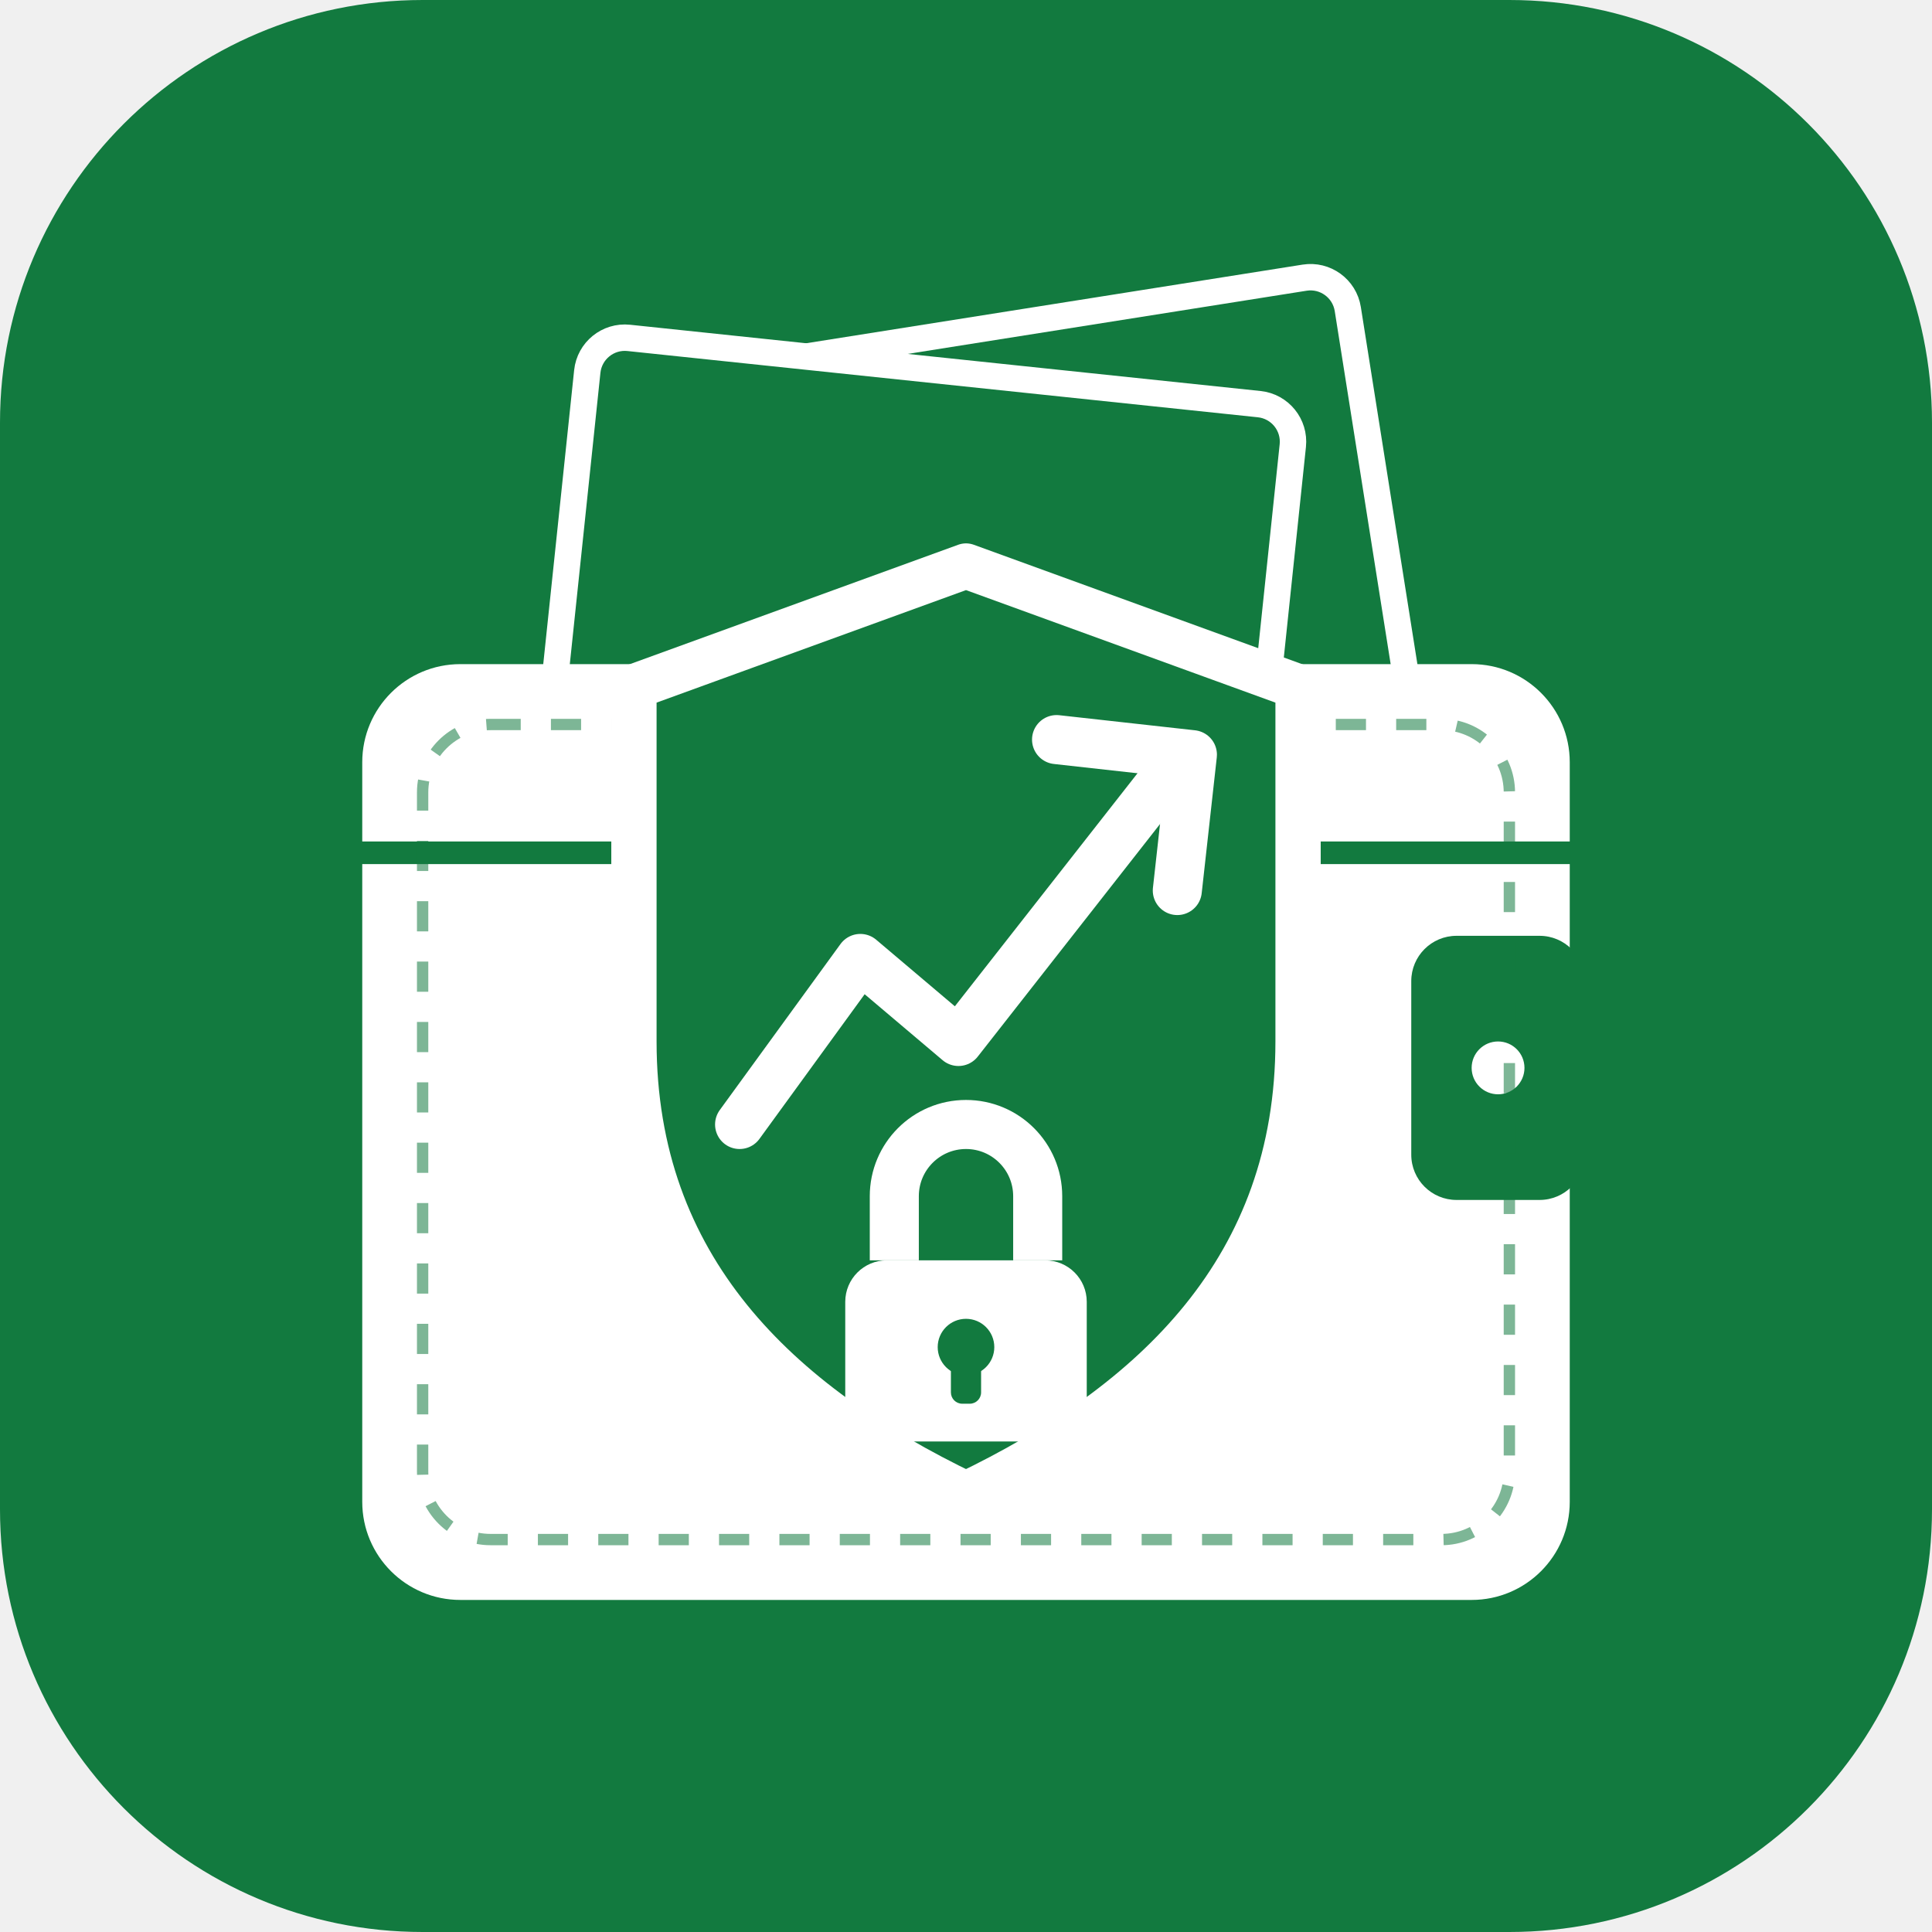
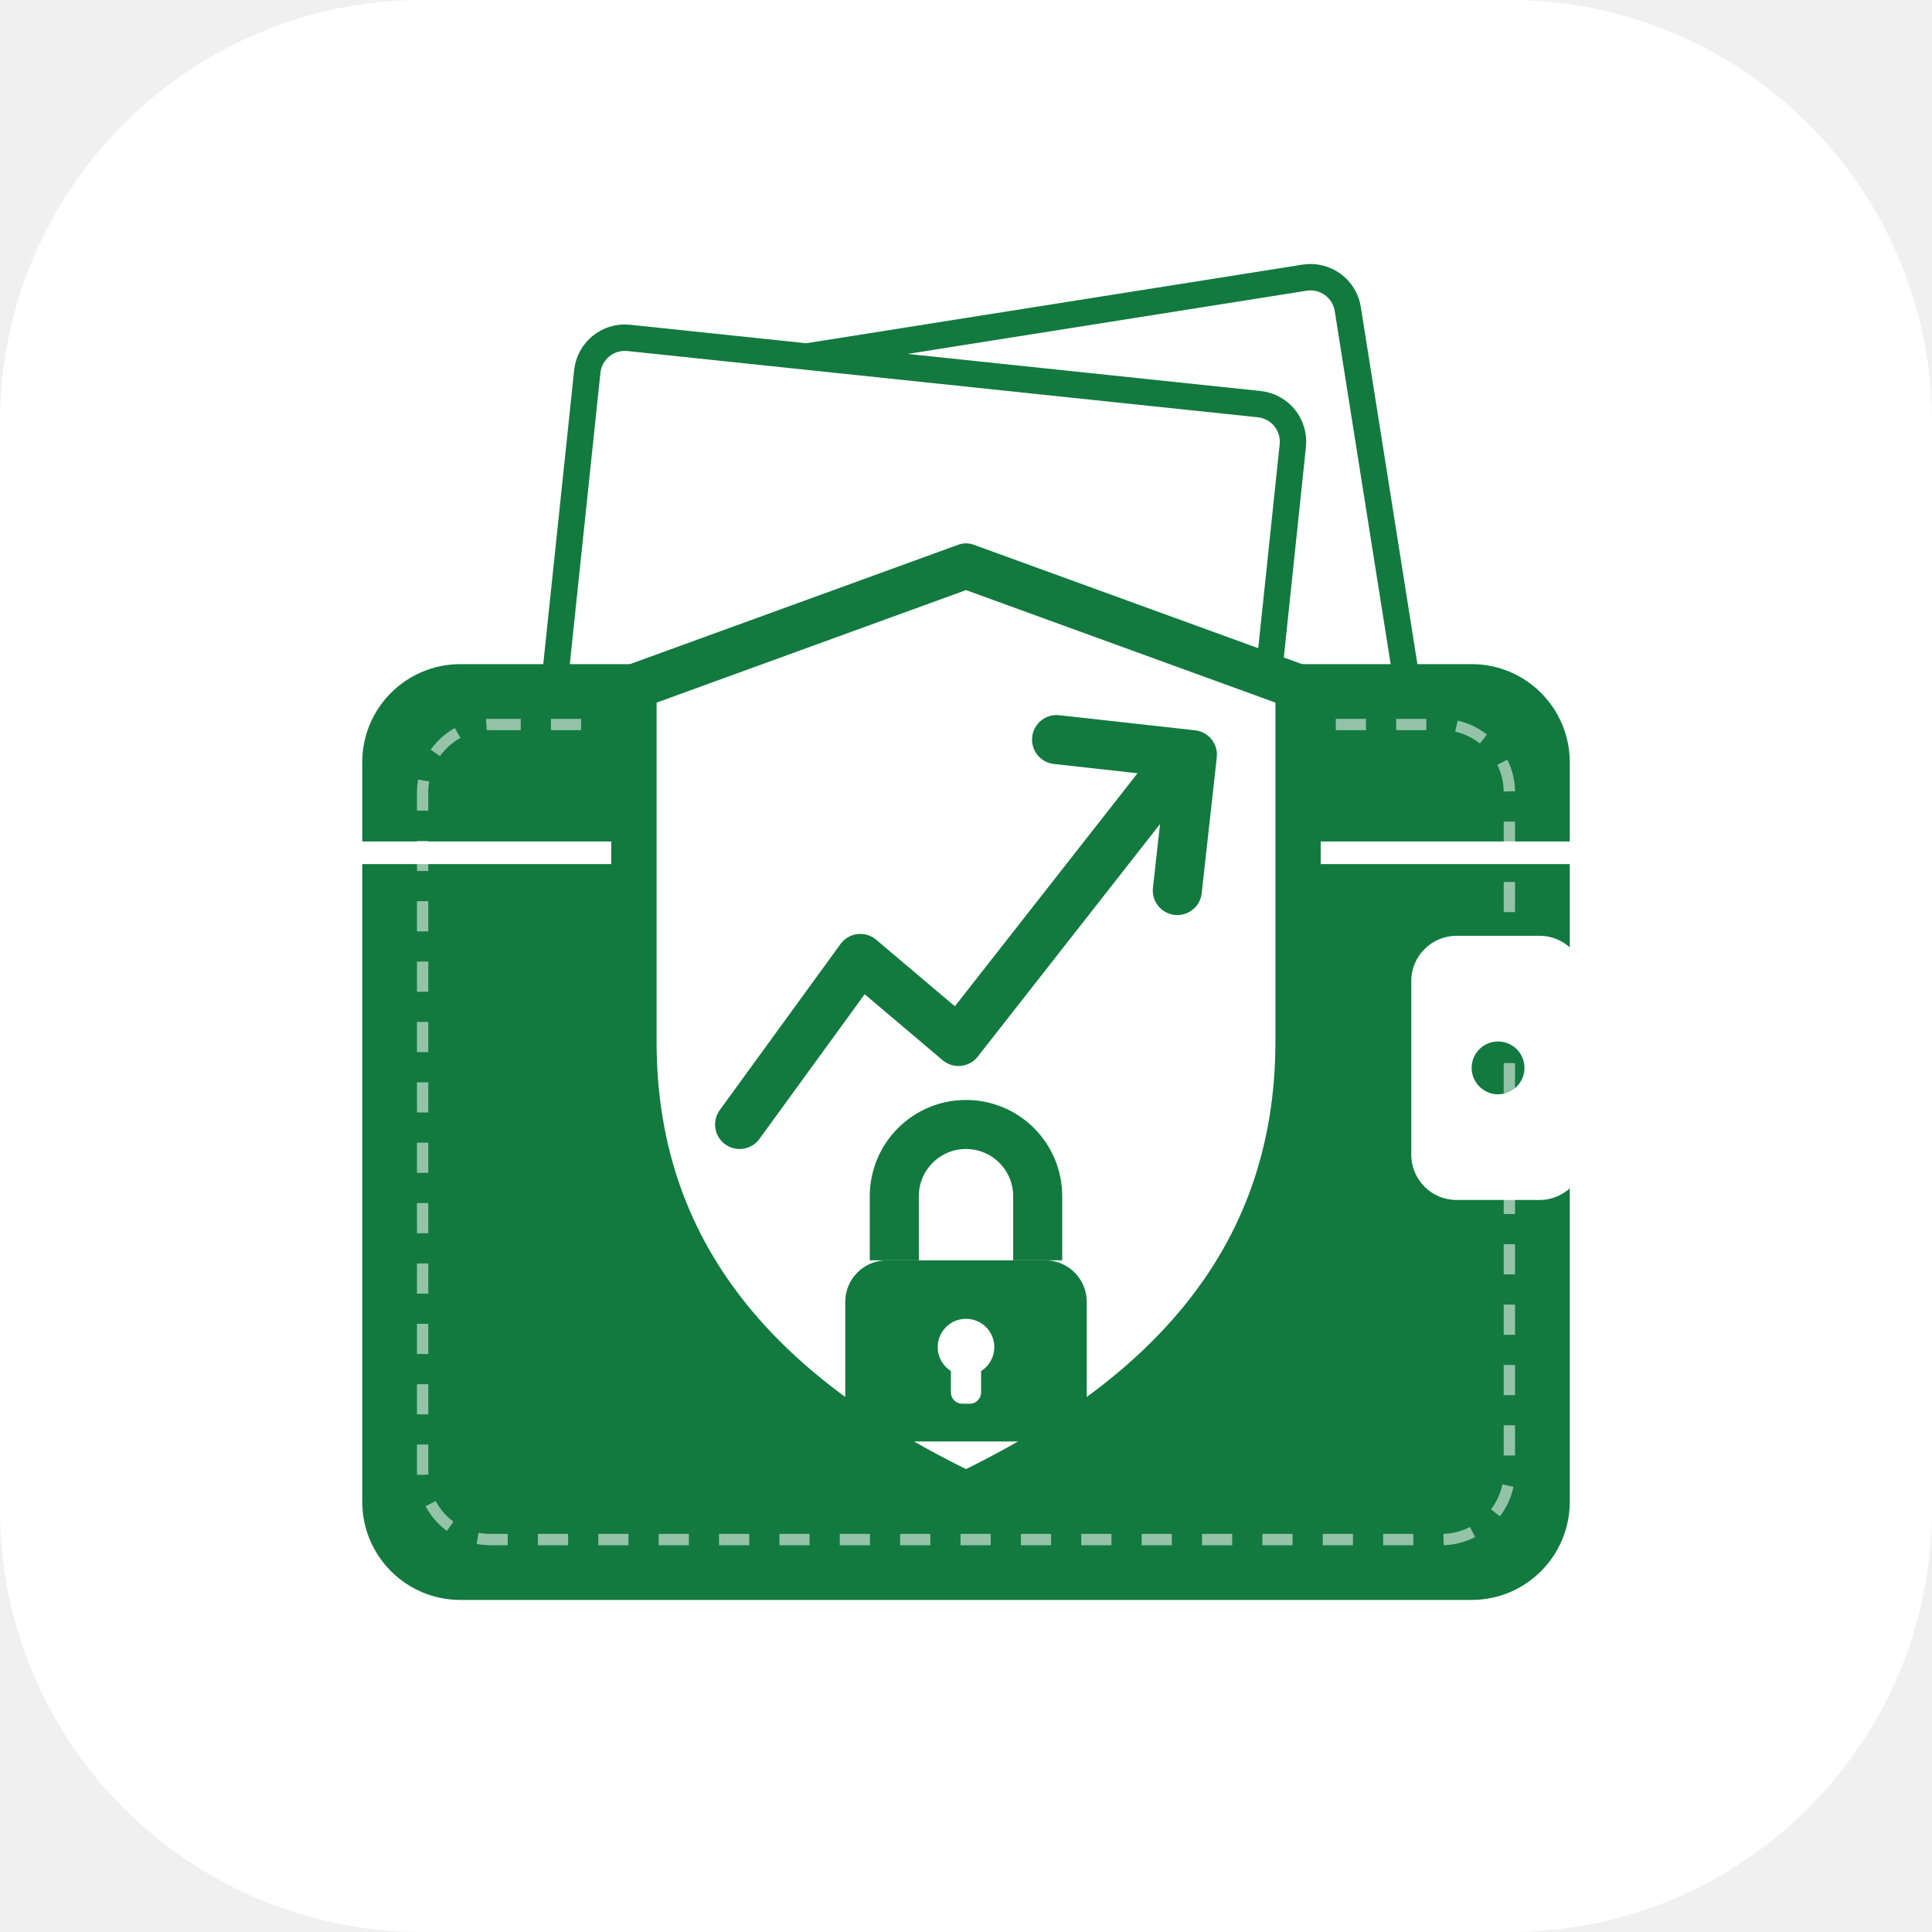
<svg xmlns="http://www.w3.org/2000/svg" width="512" height="512" viewBox="0 0 512 512">
  <defs>
    <clipPath id="bgClip">
      <rect x="0" y="0" width="512" height="512" rx="112" ry="112" />
    </clipPath>
  </defs>
-   <rect x="0" y="0" width="512" height="512" rx="112" ry="112" fill="#127A3F" />
+   <rect x="0" y="0" width="512" height="512" rx="112" ry="112" fill="#FFFFFF" />
  <g clip-path="url(#bgClip)">
    <g>
-       <rect x="178" y="86" width="188" height="118" rx="10" fill="#127A3F" stroke="#FFFFFF" stroke-width="7" transform="rotate(-9 272 145)" />
-       <rect x="150" y="98" width="188" height="118" rx="10" fill="#127A3F" stroke="#FFFFFF" stroke-width="7" transform="rotate(6 244 157)" />
+       <rect x="178" y="86" width="188" height="118" rx="10" fill="#FFFFFF" stroke="#127A3F" stroke-width="7" transform="rotate(-9 272 145)" />
+       <rect x="150" y="98" width="188" height="118" rx="10" fill="#FFFFFF" stroke="#127A3F" stroke-width="7" transform="rotate(6 244 157)" />
    </g>
    <g>
-       <rect x="96" y="176" width="320" height="248" rx="26" fill="#FFFFFF" />
-       <path d="M96 226 H416" stroke="#127A3F" stroke-width="6" stroke-linecap="round" />
-       <rect x="374" y="248" width="46" height="70" rx="12" fill="#127A3F" />
-       <circle cx="397" cy="283" r="7" fill="#FFFFFF" />
-       <rect x="112" y="192" width="288" height="216" rx="18" fill="none" stroke="#127A3F" stroke-width="3" stroke-dasharray="8 8" opacity="0.55" />
+       <rect x="96" y="176" width="320" height="248" rx="26" fill="#127A3F" />
+       <path d="M96 226 H416" stroke="#FFFFFF" stroke-width="6" stroke-linecap="round" />
+       <rect x="374" y="248" width="46" height="70" rx="12" fill="#FFFFFF" />
+       <circle cx="397" cy="283" r="7" fill="#127A3F" />
+       <rect x="112" y="192" width="288" height="216" rx="18" fill="none" stroke="#FFFFFF" stroke-width="3" stroke-dasharray="8 8" opacity="0.55" />
    </g>
    <g>
-       <path d="M256 150                L344 182                V276                C344 336 306 372 256 396                C206 372 168 336 168 276                V182                Z" fill="#127A3F" stroke="#FFFFFF" stroke-width="12" stroke-linejoin="round" />
-       <path d="M196 298 L228 254 L254 276 L312 202" fill="none" stroke="#FFFFFF" stroke-width="13" stroke-linecap="round" stroke-linejoin="round" />
-       <path d="M280 196 L316 200 L312 236" fill="none" stroke="#FFFFFF" stroke-width="13" stroke-linecap="round" stroke-linejoin="round" />
+       <path d="M256 150                L344 182                V276                C344 336 306 372 256 396                C206 372 168 336 168 276                V182                Z" fill="#FFFFFF" stroke="#127A3F" stroke-width="12" stroke-linejoin="round" />
+       <path d="M196 298 L228 254 L254 276 L312 202" fill="none" stroke="#127A3F" stroke-width="13" stroke-linecap="round" stroke-linejoin="round" />
+       <path d="M280 196 L316 200 L312 236" fill="none" stroke="#127A3F" stroke-width="13" stroke-linecap="round" stroke-linejoin="round" />
      <g transform="translate(256 338)">
-         <rect x="-32" y="-4" width="64" height="48" rx="11" fill="#FFFFFF" />
-         <path d="M-19 -4 V-21 A19 19 0 0 1 19 -21 V-4" fill="none" stroke="#FFFFFF" stroke-width="13" />
-         <circle cx="0" cy="19" r="7.5" fill="#127A3F" />
-         <rect x="-4" y="19" width="8" height="15" rx="3" fill="#127A3F" />
+         <rect x="-32" y="-4" width="64" height="48" rx="11" fill="#127A3F" />
+         <path d="M-19 -4 V-21 A19 19 0 0 1 19 -21 V-4" fill="none" stroke="#127A3F" stroke-width="13" />
+         <circle cx="0" cy="19" r="7.5" fill="#FFFFFF" />
+         <rect x="-4" y="19" width="8" height="15" rx="3" fill="#FFFFFF" />
      </g>
    </g>
  </g>
</svg>
